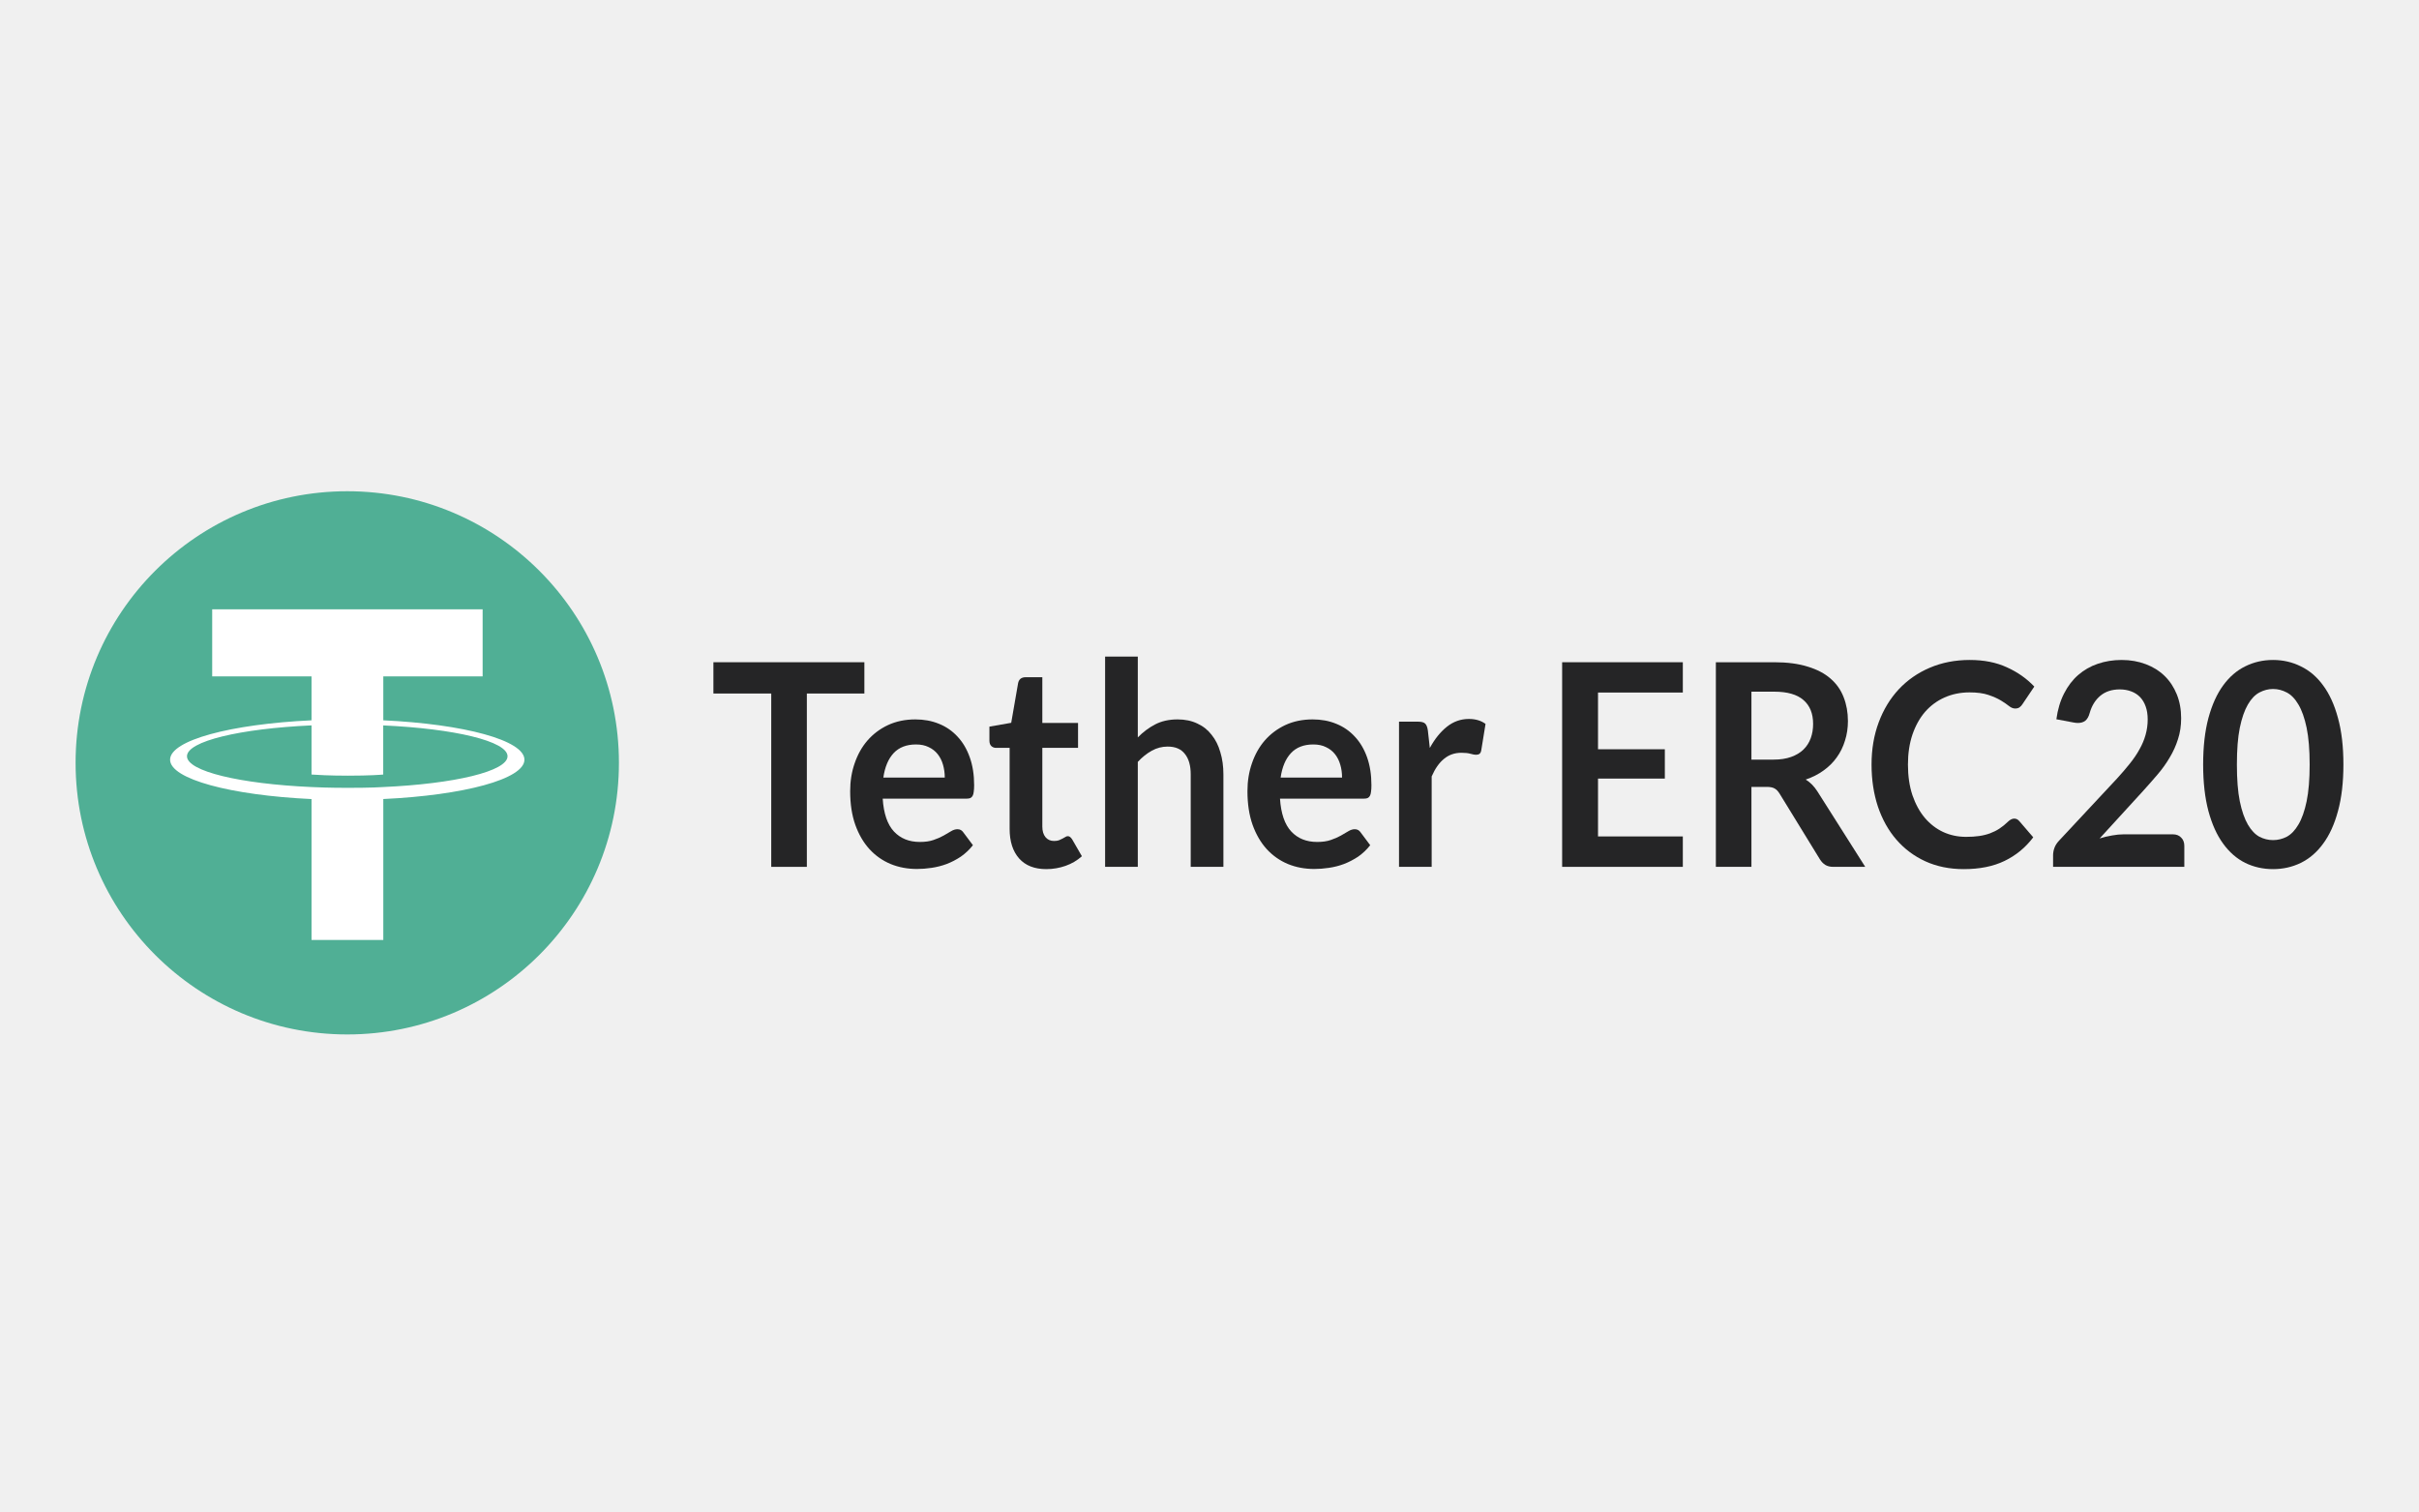
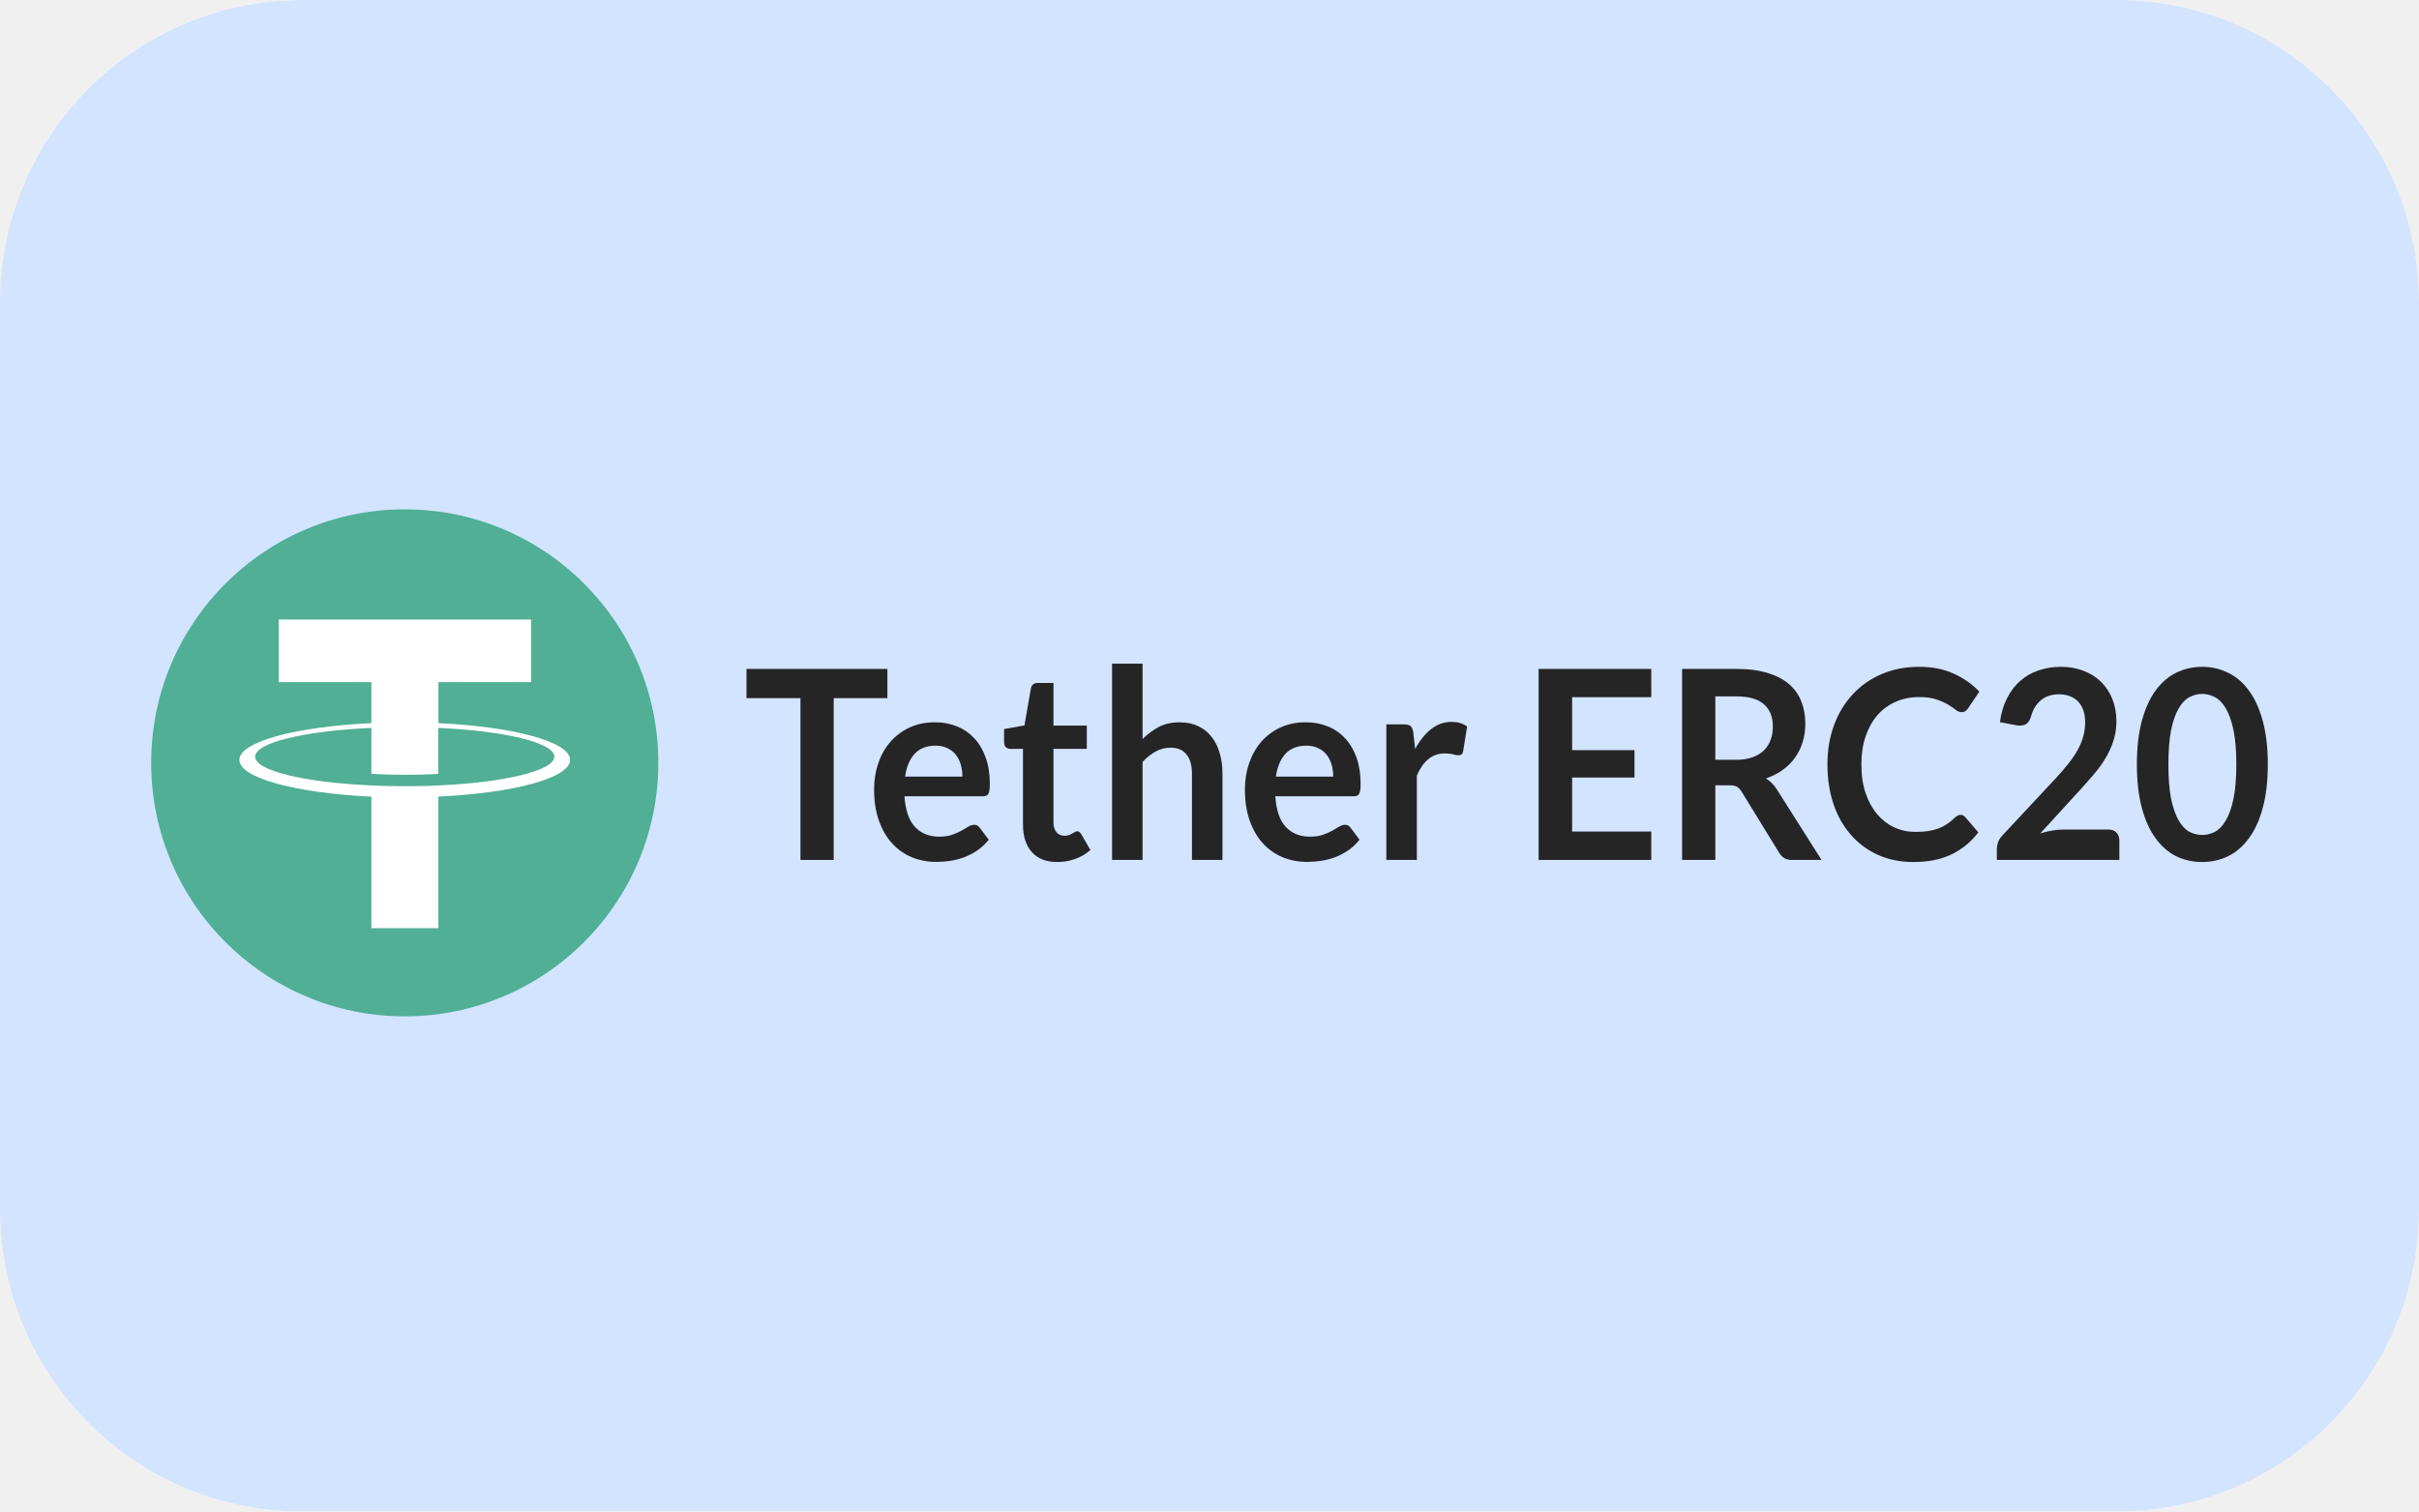
<svg xmlns="http://www.w3.org/2000/svg" width="64" height="40" viewBox="0 0 64 40" fill="none">
  <g clip-path="url(#clip0_1592_21723)">
    <mask id="mask0_1592_21723" style="mask-type:alpha" maskUnits="userSpaceOnUse" x="0" y="0" width="64" height="40">
      <path d="M0 0H64V40H0V0Z" fill="#700000" />
      <path d="M0 0H64V40H0V0Z" fill="url(#paint0_linear_1592_21723)" />
    </mask>
    <g mask="url(#mask0_1592_21723)">
-       <path d="M16.375 20.187C16.375 24.157 13.157 27.375 9.188 27.375C5.218 27.375 2 24.157 2 20.187C2 16.218 5.218 13 9.188 13C13.157 13 16.375 16.218 16.375 20.187Z" fill="#50AF95" />
-       <path fill-rule="evenodd" clip-rule="evenodd" d="M10.141 20.828C10.088 20.832 9.813 20.849 9.199 20.849C8.711 20.849 8.364 20.834 8.242 20.828C6.355 20.744 4.947 20.411 4.947 20.013C4.947 19.614 6.355 19.282 8.242 19.196V20.497C8.366 20.506 8.719 20.527 9.207 20.527C9.793 20.527 10.087 20.502 10.139 20.497V19.197C12.023 19.282 13.428 19.615 13.428 20.013C13.428 20.41 12.023 20.743 10.139 20.828L10.141 20.828ZM10.141 19.063V17.899H12.769V16.125H5.614V17.899H8.242V19.062C6.106 19.162 4.5 19.59 4.5 20.104C4.5 20.618 6.106 21.046 8.242 21.146V24.875H10.141V21.145C12.272 21.045 13.875 20.617 13.875 20.104C13.875 19.59 12.273 19.162 10.141 19.062L10.141 19.063Z" fill="white" />
-       <path d="M22.869 17.525V18.353H21.347V22.94H20.405V18.353H18.875V17.525H22.869Z" fill="#252526" />
-       <path d="M24.218 19.038C24.445 19.038 24.653 19.076 24.842 19.154C25.033 19.231 25.198 19.345 25.335 19.495C25.473 19.642 25.58 19.824 25.657 20.041C25.734 20.256 25.773 20.502 25.773 20.779C25.773 20.849 25.769 20.908 25.762 20.955C25.758 21 25.747 21.036 25.731 21.064C25.717 21.089 25.697 21.108 25.671 21.12C25.646 21.13 25.613 21.135 25.573 21.135H23.354C23.379 21.529 23.479 21.819 23.651 22.004C23.824 22.189 24.053 22.281 24.337 22.281C24.477 22.281 24.598 22.264 24.698 22.229C24.801 22.194 24.889 22.155 24.964 22.113C25.041 22.07 25.108 22.031 25.164 21.996C25.222 21.961 25.278 21.944 25.332 21.944C25.367 21.944 25.397 21.951 25.423 21.966C25.448 21.981 25.471 22.003 25.489 22.03L25.741 22.367C25.646 22.487 25.538 22.588 25.419 22.671C25.3 22.75 25.175 22.815 25.045 22.865C24.916 22.913 24.784 22.946 24.649 22.966C24.516 22.986 24.387 22.996 24.261 22.996C24.011 22.996 23.779 22.953 23.564 22.865C23.349 22.775 23.162 22.644 23.004 22.472C22.845 22.297 22.72 22.082 22.629 21.828C22.538 21.571 22.493 21.274 22.493 20.937C22.493 20.674 22.532 20.428 22.612 20.199C22.691 19.967 22.804 19.766 22.951 19.596C23.101 19.424 23.281 19.288 23.494 19.188C23.709 19.088 23.95 19.038 24.218 19.038ZM24.236 19.701C23.984 19.701 23.787 19.777 23.644 19.929C23.502 20.081 23.411 20.297 23.371 20.577H24.996C24.996 20.457 24.98 20.345 24.95 20.24C24.92 20.133 24.873 20.039 24.81 19.959C24.747 19.879 24.668 19.817 24.572 19.772C24.476 19.724 24.364 19.701 24.236 19.701Z" fill="#252526" />
-       <path d="M27.682 23C27.372 23 27.132 22.907 26.964 22.719C26.796 22.529 26.712 22.268 26.712 21.936V19.791H26.348C26.302 19.791 26.261 19.774 26.226 19.742C26.193 19.709 26.177 19.661 26.177 19.596V19.229L26.754 19.128L26.936 18.079C26.946 18.029 26.967 17.991 26.999 17.963C27.034 17.936 27.078 17.922 27.129 17.922H27.577V19.131H28.522V19.791H27.577V21.873C27.577 21.993 27.605 22.086 27.661 22.154C27.717 22.221 27.792 22.255 27.885 22.255C27.939 22.255 27.983 22.249 28.018 22.236C28.055 22.221 28.087 22.206 28.113 22.191C28.141 22.176 28.165 22.162 28.186 22.15C28.207 22.135 28.228 22.128 28.249 22.128C28.275 22.128 28.296 22.135 28.312 22.15C28.328 22.162 28.346 22.182 28.365 22.21L28.624 22.659C28.498 22.772 28.353 22.857 28.19 22.914C28.026 22.971 27.857 23 27.682 23Z" fill="#252526" />
-       <path d="M29.238 22.94V17.375H30.103V19.514C30.243 19.371 30.397 19.256 30.565 19.169C30.733 19.082 30.93 19.038 31.156 19.038C31.352 19.038 31.526 19.074 31.678 19.147C31.83 19.216 31.956 19.316 32.056 19.446C32.159 19.573 32.236 19.727 32.287 19.907C32.341 20.084 32.368 20.28 32.368 20.495V22.94H31.503V20.495C31.503 20.26 31.452 20.079 31.349 19.952C31.249 19.822 31.097 19.757 30.894 19.757C30.744 19.757 30.604 19.793 30.474 19.866C30.343 19.938 30.219 20.037 30.103 20.162V22.94H29.238Z" fill="#252526" />
-       <path d="M34.73 19.038C34.956 19.038 35.164 19.076 35.353 19.154C35.544 19.231 35.709 19.345 35.846 19.495C35.984 19.642 36.092 19.824 36.169 20.041C36.245 20.256 36.284 20.502 36.284 20.779C36.284 20.849 36.281 20.908 36.273 20.955C36.269 21 36.258 21.036 36.242 21.064C36.228 21.089 36.208 21.108 36.182 21.12C36.157 21.13 36.124 21.135 36.084 21.135H33.865C33.891 21.529 33.99 21.819 34.163 22.004C34.335 22.189 34.564 22.281 34.849 22.281C34.989 22.281 35.109 22.264 35.209 22.229C35.312 22.194 35.401 22.155 35.475 22.113C35.552 22.07 35.619 22.031 35.675 21.996C35.733 21.961 35.789 21.944 35.843 21.944C35.878 21.944 35.908 21.951 35.934 21.966C35.96 21.981 35.982 22.003 36 22.03L36.252 22.367C36.157 22.487 36.05 22.588 35.931 22.671C35.811 22.75 35.687 22.815 35.556 22.865C35.428 22.913 35.296 22.946 35.16 22.966C35.027 22.986 34.898 22.996 34.772 22.996C34.522 22.996 34.29 22.953 34.075 22.865C33.86 22.775 33.674 22.644 33.515 22.472C33.356 22.297 33.231 22.082 33.14 21.828C33.049 21.571 33.004 21.274 33.004 20.937C33.004 20.674 33.043 20.428 33.123 20.199C33.202 19.967 33.315 19.766 33.462 19.596C33.612 19.424 33.793 19.288 34.005 19.188C34.22 19.088 34.461 19.038 34.73 19.038ZM34.747 19.701C34.495 19.701 34.298 19.777 34.156 19.929C34.013 20.081 33.922 20.297 33.882 20.577H35.507C35.507 20.457 35.492 20.345 35.461 20.24C35.431 20.133 35.384 20.039 35.321 19.959C35.258 19.879 35.179 19.817 35.083 19.772C34.988 19.724 34.876 19.701 34.747 19.701Z" fill="#252526" />
-       <path d="M37.014 22.94V19.098H37.521C37.61 19.098 37.672 19.115 37.707 19.15C37.742 19.185 37.765 19.245 37.777 19.33L37.829 19.794C37.958 19.557 38.108 19.37 38.281 19.232C38.453 19.095 38.647 19.026 38.862 19.026C39.039 19.026 39.186 19.07 39.303 19.157L39.191 19.85C39.184 19.895 39.169 19.928 39.145 19.948C39.122 19.965 39.091 19.974 39.051 19.974C39.016 19.974 38.968 19.965 38.907 19.948C38.847 19.93 38.766 19.921 38.666 19.921C38.486 19.921 38.332 19.975 38.204 20.082C38.075 20.187 37.967 20.342 37.878 20.547V22.94H37.014Z" fill="#252526" />
-       <path d="M44.523 17.525V18.327H42.279V19.828H44.047V20.604H42.279V22.135H44.523V22.94H41.33V17.525H44.523Z" fill="#252526" />
-       <path d="M46.338 20.824V22.94H45.397V17.525H46.941C47.286 17.525 47.581 17.564 47.826 17.641C48.074 17.716 48.276 17.822 48.432 17.959C48.591 18.097 48.706 18.262 48.779 18.454C48.853 18.644 48.891 18.853 48.891 19.083C48.891 19.265 48.865 19.438 48.813 19.6C48.764 19.762 48.692 19.909 48.596 20.042C48.503 20.174 48.386 20.29 48.246 20.39C48.109 20.49 47.951 20.57 47.774 20.63C47.893 20.702 47.995 20.806 48.082 20.941L49.349 22.94H48.502C48.42 22.94 48.35 22.923 48.292 22.888C48.236 22.853 48.188 22.803 48.148 22.738L47.084 21.004C47.044 20.939 47 20.893 46.951 20.866C46.904 20.838 46.834 20.824 46.741 20.824H46.338ZM46.338 20.102H46.927C47.104 20.102 47.258 20.078 47.389 20.031C47.522 19.983 47.63 19.918 47.714 19.836C47.801 19.751 47.865 19.651 47.907 19.536C47.949 19.421 47.97 19.295 47.97 19.158C47.97 18.883 47.885 18.672 47.714 18.525C47.546 18.378 47.288 18.304 46.941 18.304H46.338V20.102Z" fill="#252526" />
-       <path d="M53.29 21.663C53.341 21.663 53.386 21.684 53.423 21.727L53.794 22.158C53.589 22.43 53.336 22.638 53.035 22.783C52.736 22.928 52.376 23 51.956 23C51.581 23 51.242 22.931 50.941 22.794C50.642 22.657 50.387 22.466 50.174 22.221C49.962 21.977 49.799 21.684 49.684 21.345C49.572 21.005 49.516 20.635 49.516 20.233C49.516 19.826 49.579 19.454 49.705 19.117C49.831 18.777 50.009 18.485 50.237 18.24C50.466 17.996 50.739 17.806 51.056 17.671C51.376 17.534 51.729 17.465 52.114 17.465C52.49 17.465 52.818 17.53 53.098 17.66C53.38 17.787 53.621 17.957 53.822 18.169L53.507 18.637C53.489 18.667 53.464 18.693 53.434 18.716C53.406 18.738 53.366 18.75 53.315 18.75C53.261 18.75 53.206 18.727 53.15 18.682C53.094 18.637 53.023 18.589 52.937 18.536C52.85 18.484 52.74 18.435 52.607 18.39C52.477 18.345 52.31 18.323 52.107 18.323C51.869 18.323 51.649 18.368 51.449 18.457C51.25 18.545 51.079 18.671 50.934 18.836C50.792 19 50.68 19.201 50.598 19.439C50.519 19.673 50.479 19.938 50.479 20.233C50.479 20.537 50.519 20.808 50.598 21.045C50.68 21.282 50.789 21.482 50.927 21.645C51.065 21.807 51.227 21.932 51.414 22.019C51.6 22.104 51.801 22.146 52.016 22.146C52.144 22.146 52.26 22.139 52.362 22.124C52.467 22.109 52.563 22.085 52.65 22.053C52.738 22.02 52.821 21.979 52.898 21.929C52.977 21.877 53.056 21.813 53.133 21.738C53.156 21.716 53.18 21.698 53.206 21.686C53.232 21.671 53.26 21.663 53.29 21.663Z" fill="#252526" />
-       <path d="M56.132 17.465C56.365 17.465 56.579 17.503 56.773 17.577C56.966 17.65 57.132 17.753 57.27 17.888C57.408 18.023 57.515 18.185 57.592 18.375C57.669 18.565 57.707 18.776 57.707 19.008C57.707 19.208 57.679 19.392 57.623 19.562C57.57 19.732 57.496 19.894 57.403 20.049C57.312 20.204 57.205 20.354 57.081 20.498C56.957 20.643 56.828 20.791 56.692 20.94L55.551 22.188C55.663 22.153 55.773 22.126 55.88 22.109C55.987 22.089 56.09 22.079 56.188 22.079H57.487C57.58 22.079 57.654 22.108 57.707 22.165C57.764 22.22 57.791 22.294 57.791 22.386V22.94H54.319V22.633C54.319 22.571 54.33 22.506 54.354 22.439C54.379 22.371 54.419 22.309 54.473 22.251L56.01 20.603C56.138 20.464 56.252 20.33 56.353 20.203C56.455 20.075 56.541 19.949 56.608 19.824C56.678 19.7 56.731 19.573 56.766 19.446C56.803 19.316 56.822 19.18 56.822 19.038C56.822 18.908 56.804 18.795 56.769 18.697C56.734 18.597 56.684 18.514 56.619 18.446C56.553 18.379 56.475 18.329 56.384 18.296C56.295 18.262 56.195 18.244 56.083 18.244C55.875 18.244 55.704 18.3 55.568 18.413C55.435 18.525 55.342 18.676 55.288 18.866C55.263 18.961 55.224 19.029 55.173 19.072C55.121 19.112 55.056 19.132 54.977 19.132C54.942 19.132 54.903 19.128 54.861 19.12L54.406 19.034C54.441 18.775 54.509 18.547 54.609 18.353C54.71 18.155 54.834 17.992 54.984 17.862C55.136 17.73 55.308 17.631 55.502 17.566C55.698 17.499 55.908 17.465 56.132 17.465Z" fill="#252526" />
-       <path d="M62 20.233C62 20.704 61.952 21.115 61.856 21.465C61.763 21.812 61.632 22.099 61.464 22.326C61.299 22.553 61.101 22.723 60.873 22.835C60.646 22.945 60.401 23 60.138 23C59.874 23 59.629 22.945 59.402 22.835C59.178 22.723 58.983 22.553 58.818 22.326C58.652 22.099 58.523 21.812 58.429 21.465C58.336 21.115 58.289 20.704 58.289 20.233C58.289 19.758 58.336 19.348 58.429 19C58.523 18.654 58.652 18.366 58.818 18.139C58.983 17.912 59.178 17.744 59.402 17.634C59.629 17.521 59.874 17.465 60.138 17.465C60.401 17.465 60.646 17.521 60.873 17.634C61.101 17.744 61.299 17.912 61.464 18.139C61.632 18.366 61.763 18.654 61.856 19C61.952 19.348 62 19.758 62 20.233ZM61.107 20.233C61.107 19.841 61.08 19.516 61.027 19.259C60.973 19.002 60.901 18.797 60.81 18.645C60.721 18.492 60.618 18.386 60.502 18.326C60.385 18.264 60.264 18.233 60.138 18.233C60.014 18.233 59.894 18.264 59.777 18.326C59.663 18.386 59.561 18.492 59.472 18.645C59.384 18.797 59.312 19.002 59.259 19.259C59.207 19.516 59.182 19.841 59.182 20.233C59.182 20.625 59.207 20.949 59.259 21.206C59.312 21.463 59.384 21.668 59.472 21.82C59.561 21.973 59.663 22.08 59.777 22.143C59.894 22.203 60.014 22.232 60.138 22.232C60.264 22.232 60.385 22.203 60.502 22.143C60.618 22.08 60.721 21.973 60.81 21.82C60.901 21.668 60.973 21.463 61.027 21.206C61.08 20.949 61.107 20.625 61.107 20.233Z" fill="#252526" />
+       <rect width="64" height="40" fill="#D2E4FF" />
+       <path d="M17.417 20.187C17.417 23.892 14.413 26.896 10.708 26.896C7.003 26.896 4 23.892 4 20.187C4 16.482 7.003 13.479 10.708 13.479C14.413 13.479 17.417 16.482 17.417 20.187Z" fill="#50AF95" />
+       <path fill-rule="evenodd" clip-rule="evenodd" d="M11.599 20.785C11.549 20.789 11.292 20.805 10.719 20.805C10.263 20.805 9.94 20.791 9.826 20.785C8.065 20.707 6.75 20.396 6.75 20.024C6.75 19.652 8.065 19.342 9.826 19.262V20.476C9.941 20.484 10.271 20.504 10.727 20.504C11.274 20.504 11.548 20.481 11.597 20.476V19.263C13.354 19.342 14.666 19.653 14.666 20.024C14.666 20.395 13.355 20.706 11.597 20.785L11.599 20.785ZM11.599 19.137V18.051H14.051V16.395H7.373V18.051H9.826V19.137C7.832 19.23 6.333 19.63 6.333 20.109C6.333 20.589 7.832 20.988 9.826 21.082V24.562H11.598V21.08C13.587 20.988 15.083 20.588 15.083 20.109C15.083 19.63 13.588 19.23 11.598 19.137L11.599 19.137Z" fill="white" />
+       <path d="M23.478 17.702V18.475H22.057V22.757H21.178V18.475H19.75V17.702H23.478Z" fill="#252526" />
+       <path d="M24.737 19.114C24.949 19.114 25.142 19.151 25.319 19.223C25.497 19.295 25.651 19.401 25.78 19.541C25.908 19.678 26.008 19.849 26.08 20.051C26.152 20.252 26.188 20.481 26.188 20.74C26.188 20.805 26.185 20.86 26.178 20.904C26.174 20.946 26.164 20.98 26.149 21.006C26.136 21.029 26.117 21.046 26.093 21.058C26.069 21.067 26.039 21.072 26.002 21.072H23.93C23.954 21.44 24.047 21.71 24.208 21.883C24.369 22.055 24.583 22.141 24.848 22.141C24.979 22.141 25.091 22.125 25.185 22.093C25.281 22.06 25.363 22.024 25.433 21.984C25.505 21.945 25.567 21.908 25.619 21.876C25.674 21.843 25.726 21.827 25.776 21.827C25.809 21.827 25.837 21.834 25.861 21.848C25.885 21.862 25.906 21.882 25.923 21.907L26.159 22.222C26.069 22.334 25.969 22.428 25.858 22.505C25.747 22.579 25.63 22.64 25.508 22.687C25.389 22.731 25.265 22.762 25.139 22.781C25.015 22.8 24.894 22.809 24.776 22.809C24.543 22.809 24.327 22.768 24.126 22.687C23.926 22.603 23.752 22.48 23.603 22.32C23.455 22.157 23.339 21.956 23.254 21.718C23.169 21.479 23.126 21.201 23.126 20.887C23.126 20.642 23.163 20.412 23.238 20.198C23.311 19.981 23.417 19.794 23.554 19.635C23.694 19.474 23.863 19.348 24.061 19.254C24.261 19.161 24.487 19.114 24.737 19.114ZM24.754 19.733C24.518 19.733 24.334 19.804 24.201 19.946C24.069 20.088 23.983 20.29 23.947 20.551H25.463C25.463 20.439 25.448 20.334 25.42 20.236C25.392 20.136 25.348 20.049 25.289 19.974C25.231 19.9 25.157 19.841 25.067 19.8C24.978 19.755 24.873 19.733 24.754 19.733Z" fill="#252526" />
+       <path d="M27.97 22.812C27.68 22.812 27.457 22.725 27.3 22.55C27.143 22.373 27.065 22.13 27.065 21.82V19.817H26.725C26.681 19.817 26.643 19.802 26.611 19.771C26.58 19.741 26.565 19.696 26.565 19.635V19.293L27.104 19.198L27.274 18.22C27.283 18.173 27.302 18.137 27.333 18.111C27.365 18.085 27.406 18.073 27.454 18.073H27.872V19.202H28.754V19.817H27.872V21.76C27.872 21.872 27.898 21.959 27.95 22.022C28.003 22.085 28.072 22.117 28.159 22.117C28.209 22.117 28.251 22.111 28.284 22.099C28.319 22.085 28.348 22.071 28.372 22.057C28.398 22.043 28.421 22.031 28.44 22.019C28.46 22.005 28.48 21.998 28.499 21.998C28.523 21.998 28.543 22.005 28.558 22.019C28.573 22.031 28.59 22.049 28.607 22.075L28.849 22.494C28.731 22.599 28.596 22.678 28.444 22.732C28.291 22.786 28.133 22.812 27.97 22.812Z" fill="#252526" />
+       <path d="M29.422 22.757V17.563H30.229V19.559C30.36 19.426 30.504 19.319 30.66 19.237C30.817 19.155 31.001 19.115 31.213 19.115C31.396 19.115 31.558 19.148 31.7 19.216C31.841 19.281 31.959 19.375 32.052 19.496C32.148 19.614 32.22 19.758 32.268 19.926C32.318 20.091 32.343 20.274 32.343 20.474V22.757H31.536V20.474C31.536 20.255 31.488 20.086 31.392 19.968C31.299 19.846 31.157 19.786 30.968 19.786C30.828 19.786 30.698 19.82 30.576 19.887C30.453 19.955 30.338 20.047 30.229 20.163V22.757H29.422Z" fill="#252526" />
+       <path d="M34.548 19.114C34.759 19.114 34.953 19.151 35.129 19.223C35.308 19.295 35.462 19.401 35.59 19.541C35.718 19.678 35.819 19.849 35.891 20.051C35.962 20.252 35.998 20.481 35.998 20.74C35.998 20.805 35.995 20.86 35.989 20.904C35.984 20.946 35.974 20.98 35.959 21.006C35.946 21.029 35.928 21.046 35.904 21.058C35.88 21.067 35.849 21.072 35.812 21.072H33.741C33.765 21.44 33.857 21.71 34.018 21.883C34.18 22.055 34.393 22.141 34.659 22.141C34.789 22.141 34.902 22.125 34.995 22.093C35.091 22.06 35.174 22.024 35.244 21.984C35.316 21.945 35.378 21.908 35.43 21.876C35.484 21.843 35.537 21.827 35.587 21.827C35.619 21.827 35.648 21.834 35.672 21.848C35.696 21.862 35.716 21.882 35.734 21.907L35.969 22.222C35.88 22.334 35.779 22.428 35.669 22.505C35.557 22.579 35.441 22.64 35.319 22.687C35.199 22.731 35.076 22.762 34.95 22.781C34.825 22.8 34.705 22.809 34.587 22.809C34.354 22.809 34.137 22.768 33.937 22.687C33.736 22.603 33.562 22.48 33.414 22.32C33.266 22.157 33.149 21.956 33.064 21.718C32.979 21.479 32.937 21.201 32.937 20.887C32.937 20.642 32.974 20.412 33.048 20.198C33.122 19.981 33.228 19.794 33.365 19.635C33.504 19.474 33.673 19.348 33.871 19.254C34.072 19.161 34.297 19.114 34.548 19.114ZM34.564 19.733C34.329 19.733 34.145 19.804 34.012 19.946C33.879 20.088 33.794 20.29 33.757 20.551H35.273C35.273 20.439 35.259 20.334 35.231 20.236C35.202 20.136 35.159 20.049 35.1 19.974C35.041 19.9 34.967 19.841 34.878 19.8C34.788 19.755 34.684 19.733 34.564 19.733Z" fill="#252526" />
+       <path d="M36.679 22.756V19.17H37.153C37.236 19.17 37.294 19.186 37.326 19.219C37.359 19.252 37.381 19.307 37.392 19.387L37.441 19.82C37.56 19.599 37.701 19.424 37.862 19.296C38.023 19.168 38.204 19.104 38.404 19.104C38.57 19.104 38.707 19.144 38.816 19.226L38.712 19.872C38.705 19.914 38.691 19.945 38.669 19.963C38.647 19.98 38.618 19.988 38.581 19.988C38.548 19.988 38.504 19.98 38.447 19.963C38.39 19.947 38.315 19.939 38.221 19.939C38.054 19.939 37.91 19.989 37.79 20.089C37.67 20.187 37.569 20.331 37.486 20.523V22.756H36.679Z" fill="#252526" />
+       <path d="M43.688 17.702V18.45H41.594V19.852H43.244V20.576H41.594V22.005H43.688V22.757H40.708V17.702H43.688Z" fill="#252526" />
+       <path d="M45.383 20.782V22.757H44.504V17.702H45.944C46.267 17.702 46.542 17.738 46.771 17.811C47.002 17.881 47.191 17.98 47.337 18.108C47.484 18.236 47.592 18.39 47.66 18.569C47.73 18.746 47.764 18.942 47.764 19.156C47.764 19.326 47.74 19.487 47.693 19.639C47.647 19.79 47.579 19.928 47.49 20.051C47.403 20.175 47.294 20.283 47.163 20.376C47.035 20.47 46.888 20.544 46.722 20.6C46.833 20.668 46.929 20.764 47.01 20.89L48.193 22.757H47.402C47.325 22.757 47.26 22.74 47.206 22.708C47.154 22.675 47.109 22.628 47.072 22.568L46.078 20.95C46.041 20.889 46 20.846 45.954 20.82C45.911 20.795 45.845 20.782 45.758 20.782H45.383ZM45.383 20.107H45.931C46.097 20.107 46.241 20.085 46.363 20.041C46.487 19.997 46.588 19.936 46.667 19.859C46.747 19.78 46.807 19.687 46.846 19.579C46.886 19.472 46.905 19.355 46.905 19.226C46.905 18.97 46.826 18.773 46.667 18.636C46.51 18.498 46.269 18.429 45.944 18.429H45.383V20.107Z" fill="#252526" />
+       <path d="M51.871 21.564C51.919 21.564 51.96 21.584 51.995 21.624L52.341 22.026C52.15 22.28 51.913 22.474 51.632 22.61C51.353 22.745 51.018 22.812 50.626 22.812C50.275 22.812 49.959 22.748 49.678 22.62C49.4 22.492 49.161 22.314 48.963 22.085C48.764 21.857 48.612 21.584 48.505 21.267C48.401 20.951 48.349 20.605 48.349 20.229C48.349 19.849 48.407 19.502 48.525 19.188C48.642 18.871 48.808 18.598 49.022 18.37C49.235 18.141 49.49 17.964 49.786 17.838C50.084 17.71 50.413 17.646 50.773 17.646C51.124 17.646 51.43 17.707 51.691 17.828C51.955 17.947 52.18 18.105 52.367 18.303L52.073 18.74C52.056 18.768 52.033 18.793 52.005 18.814C51.979 18.835 51.942 18.845 51.894 18.845C51.843 18.845 51.792 18.824 51.74 18.782C51.688 18.74 51.621 18.695 51.541 18.646C51.46 18.597 51.358 18.552 51.234 18.51C51.112 18.468 50.956 18.447 50.766 18.447C50.544 18.447 50.339 18.489 50.152 18.573C49.967 18.654 49.807 18.772 49.672 18.925C49.539 19.079 49.434 19.267 49.358 19.488C49.284 19.707 49.247 19.954 49.247 20.229C49.247 20.514 49.284 20.766 49.358 20.988C49.434 21.209 49.537 21.396 49.665 21.547C49.794 21.698 49.945 21.815 50.12 21.897C50.294 21.976 50.481 22.015 50.681 22.015C50.801 22.015 50.909 22.008 51.005 21.994C51.103 21.98 51.192 21.958 51.273 21.928C51.356 21.898 51.433 21.859 51.505 21.813C51.579 21.764 51.652 21.704 51.724 21.634C51.745 21.613 51.768 21.597 51.792 21.585C51.816 21.572 51.842 21.564 51.871 21.564Z" fill="#252526" />
+       <path d="M54.523 17.646C54.741 17.646 54.94 17.681 55.121 17.751C55.302 17.819 55.457 17.915 55.585 18.041C55.714 18.167 55.814 18.319 55.886 18.496C55.958 18.673 55.994 18.87 55.994 19.086C55.994 19.273 55.968 19.445 55.915 19.604C55.865 19.762 55.797 19.913 55.709 20.058C55.624 20.203 55.524 20.342 55.409 20.477C55.293 20.613 55.172 20.75 55.046 20.89L53.981 22.054C54.085 22.021 54.188 21.997 54.288 21.98C54.388 21.962 54.484 21.953 54.576 21.953H55.788C55.875 21.953 55.944 21.979 55.994 22.033C56.046 22.084 56.072 22.153 56.072 22.239V22.756H52.831V22.47C52.831 22.412 52.842 22.351 52.863 22.288C52.887 22.225 52.924 22.167 52.974 22.113L54.409 20.575C54.529 20.445 54.636 20.32 54.729 20.201C54.825 20.082 54.904 19.965 54.968 19.848C55.033 19.732 55.082 19.614 55.115 19.495C55.15 19.374 55.167 19.247 55.167 19.114C55.167 18.993 55.151 18.887 55.118 18.796C55.085 18.703 55.038 18.625 54.977 18.562C54.916 18.499 54.843 18.453 54.758 18.422C54.676 18.39 54.582 18.373 54.478 18.373C54.284 18.373 54.124 18.426 53.997 18.53C53.873 18.635 53.786 18.776 53.736 18.953C53.712 19.042 53.676 19.106 53.628 19.146C53.58 19.183 53.519 19.202 53.445 19.202C53.412 19.202 53.376 19.198 53.337 19.191L52.912 19.111C52.945 18.868 53.008 18.656 53.102 18.475C53.196 18.291 53.312 18.138 53.452 18.017C53.593 17.893 53.754 17.801 53.935 17.741C54.118 17.678 54.314 17.646 54.523 17.646Z" fill="#252526" />
+       <path d="M60 20.229C60 20.67 59.955 21.053 59.866 21.379C59.779 21.703 59.657 21.971 59.5 22.183C59.345 22.395 59.161 22.554 58.948 22.659C58.737 22.761 58.508 22.812 58.262 22.812C58.016 22.812 57.787 22.761 57.575 22.659C57.366 22.554 57.184 22.395 57.03 22.183C56.875 21.971 56.754 21.703 56.667 21.379C56.58 21.053 56.536 20.67 56.536 20.229C56.536 19.787 56.58 19.403 56.667 19.079C56.754 18.755 56.875 18.487 57.03 18.275C57.184 18.063 57.366 17.906 57.575 17.803C57.787 17.699 58.016 17.646 58.262 17.646C58.508 17.646 58.737 17.699 58.948 17.803C59.161 17.906 59.345 18.063 59.5 18.275C59.657 18.487 59.779 18.755 59.866 19.079C59.955 19.403 60 19.787 60 20.229ZM59.167 20.229C59.167 19.863 59.142 19.561 59.092 19.32C59.041 19.081 58.974 18.889 58.889 18.747C58.806 18.605 58.71 18.506 58.602 18.45C58.493 18.392 58.379 18.363 58.262 18.363C58.146 18.363 58.034 18.392 57.925 18.45C57.818 18.506 57.724 18.605 57.641 18.747C57.558 18.889 57.492 19.081 57.441 19.32C57.394 19.561 57.37 19.863 57.37 20.229C57.37 20.595 57.394 20.898 57.441 21.138C57.492 21.378 57.558 21.569 57.641 21.711C57.724 21.854 57.818 21.954 57.925 22.012C58.034 22.068 58.146 22.096 58.262 22.096C58.379 22.096 58.493 22.068 58.602 22.012C58.71 21.954 58.806 21.854 58.889 21.711C58.974 21.569 59.041 21.378 59.092 21.138C59.142 20.898 59.167 20.595 59.167 20.229Z" fill="#252526" />
    </g>
  </g>
  <defs>
    <linearGradient id="paint0_linear_1592_21723" x1="32" y1="0" x2="32" y2="40" gradientUnits="userSpaceOnUse">
      <stop offset="0.265" stop-color="#B20426" />
      <stop offset="1" stop-color="#9A0825" />
    </linearGradient>
    <clipPath id="clip0_1592_21723">
      <rect width="64" height="40" rx="8" fill="white" />
    </clipPath>
  </defs>
</svg>
